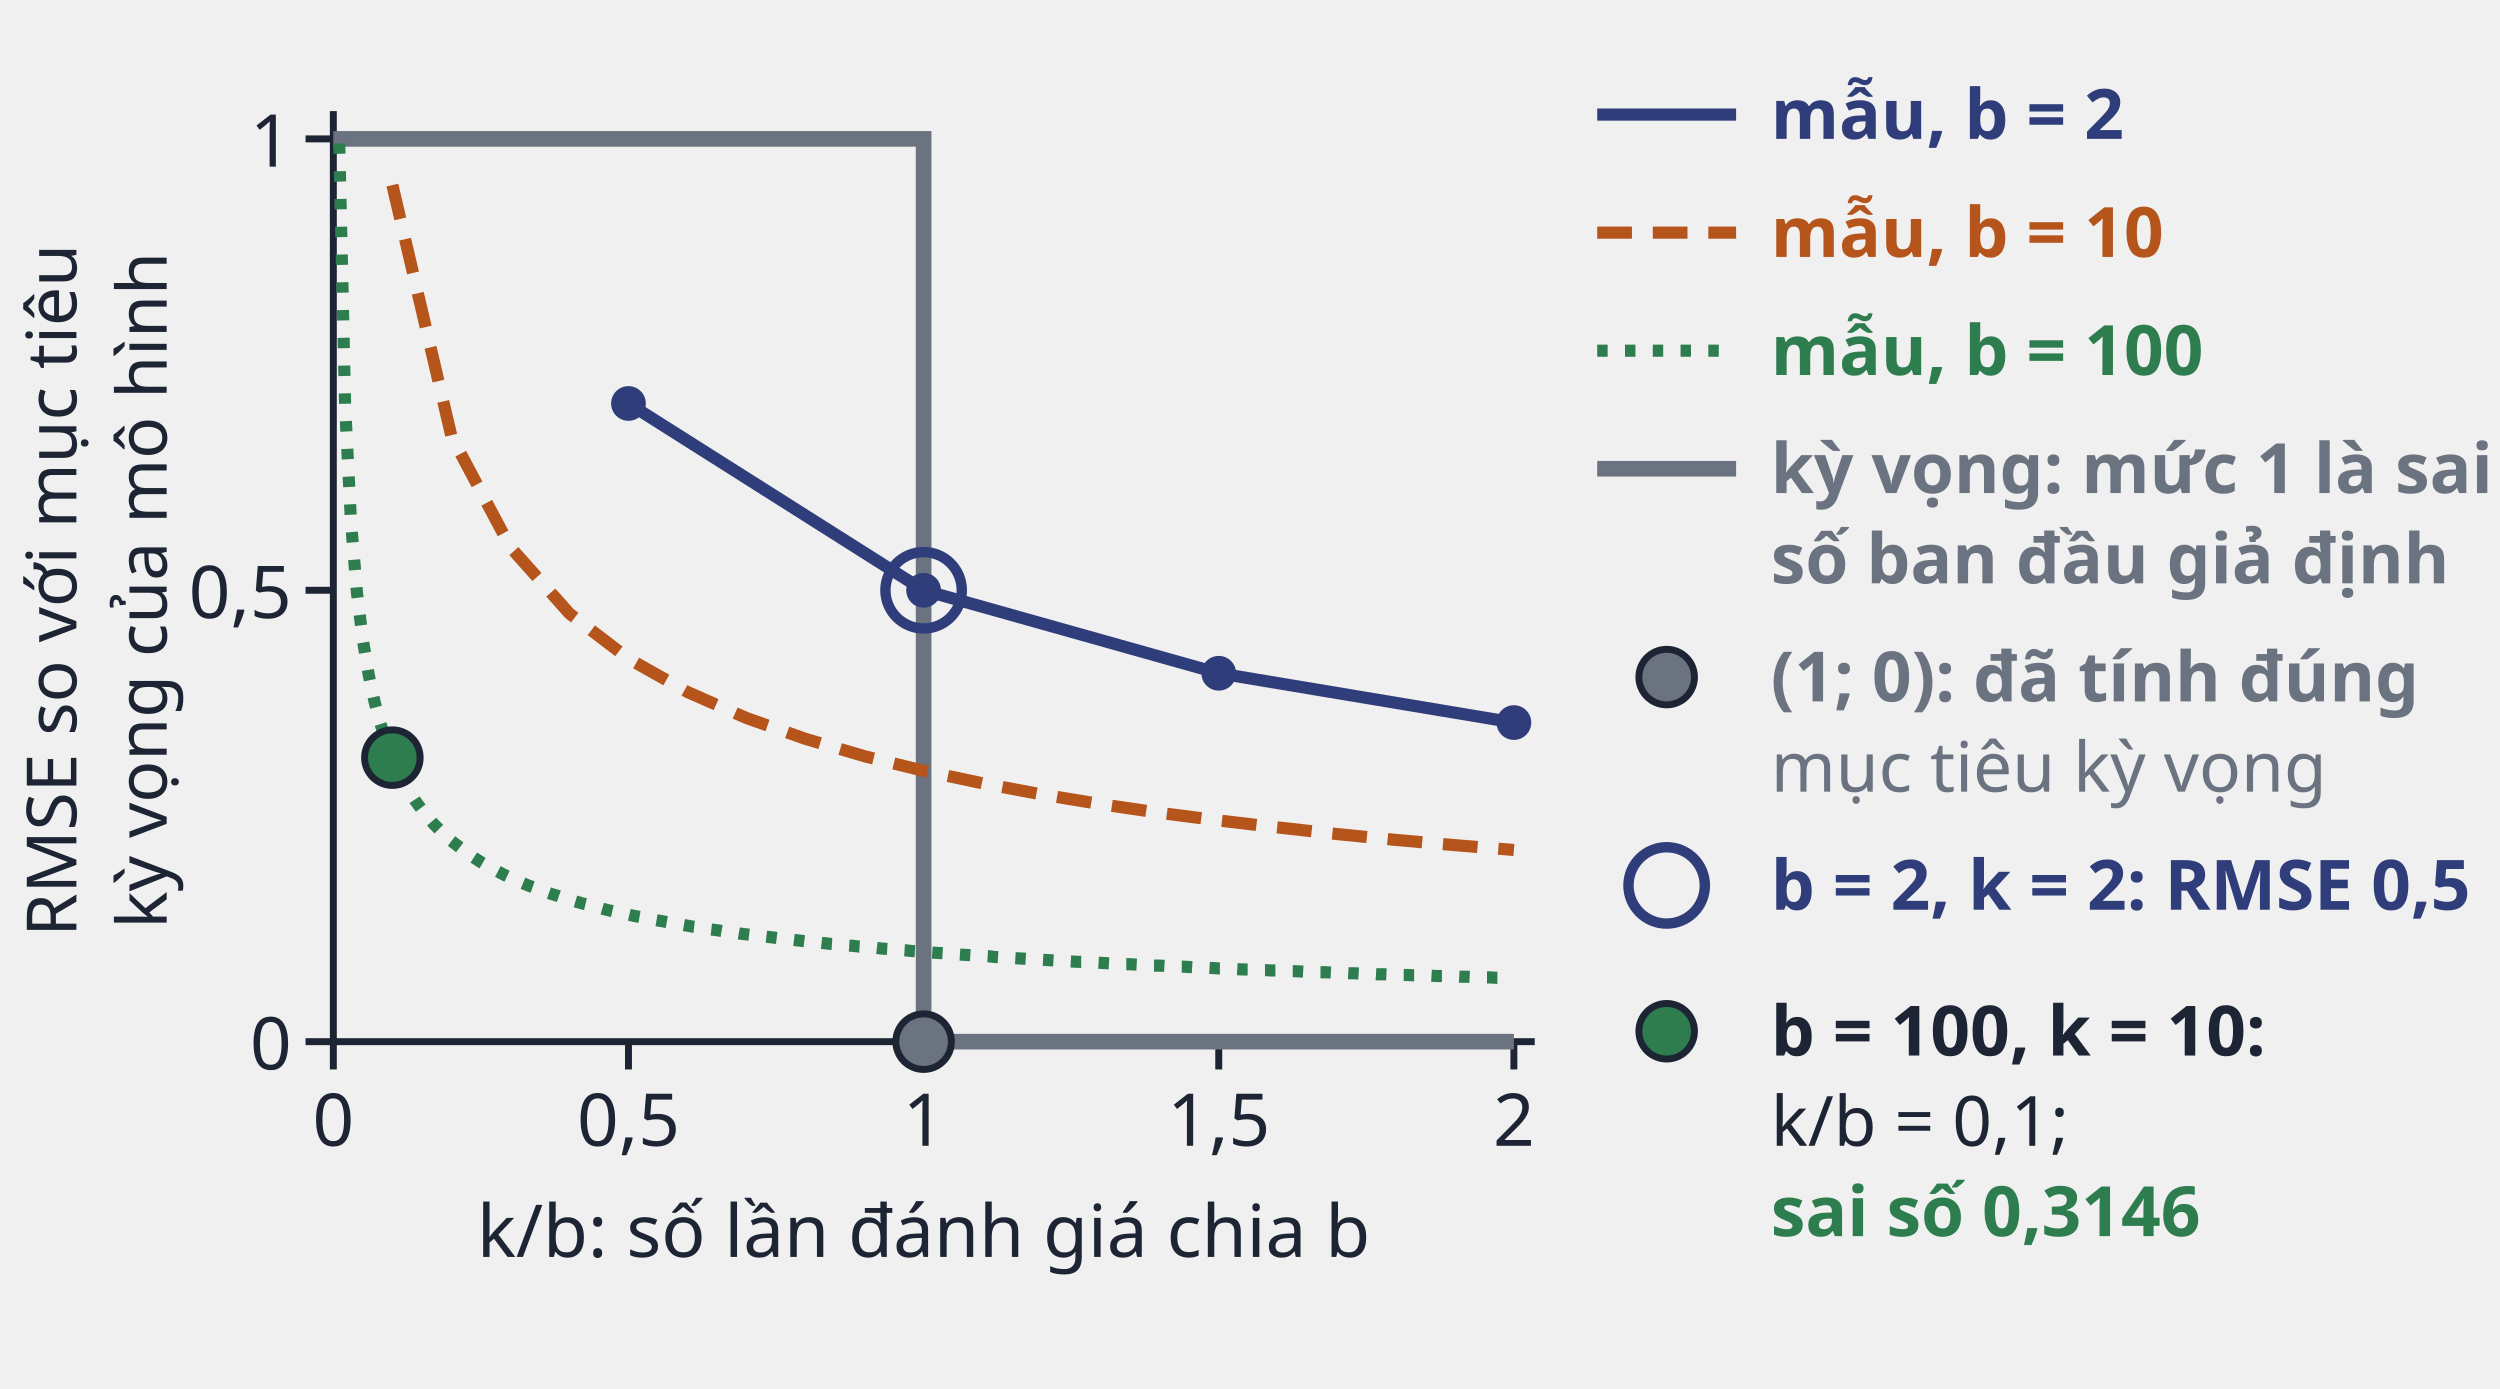
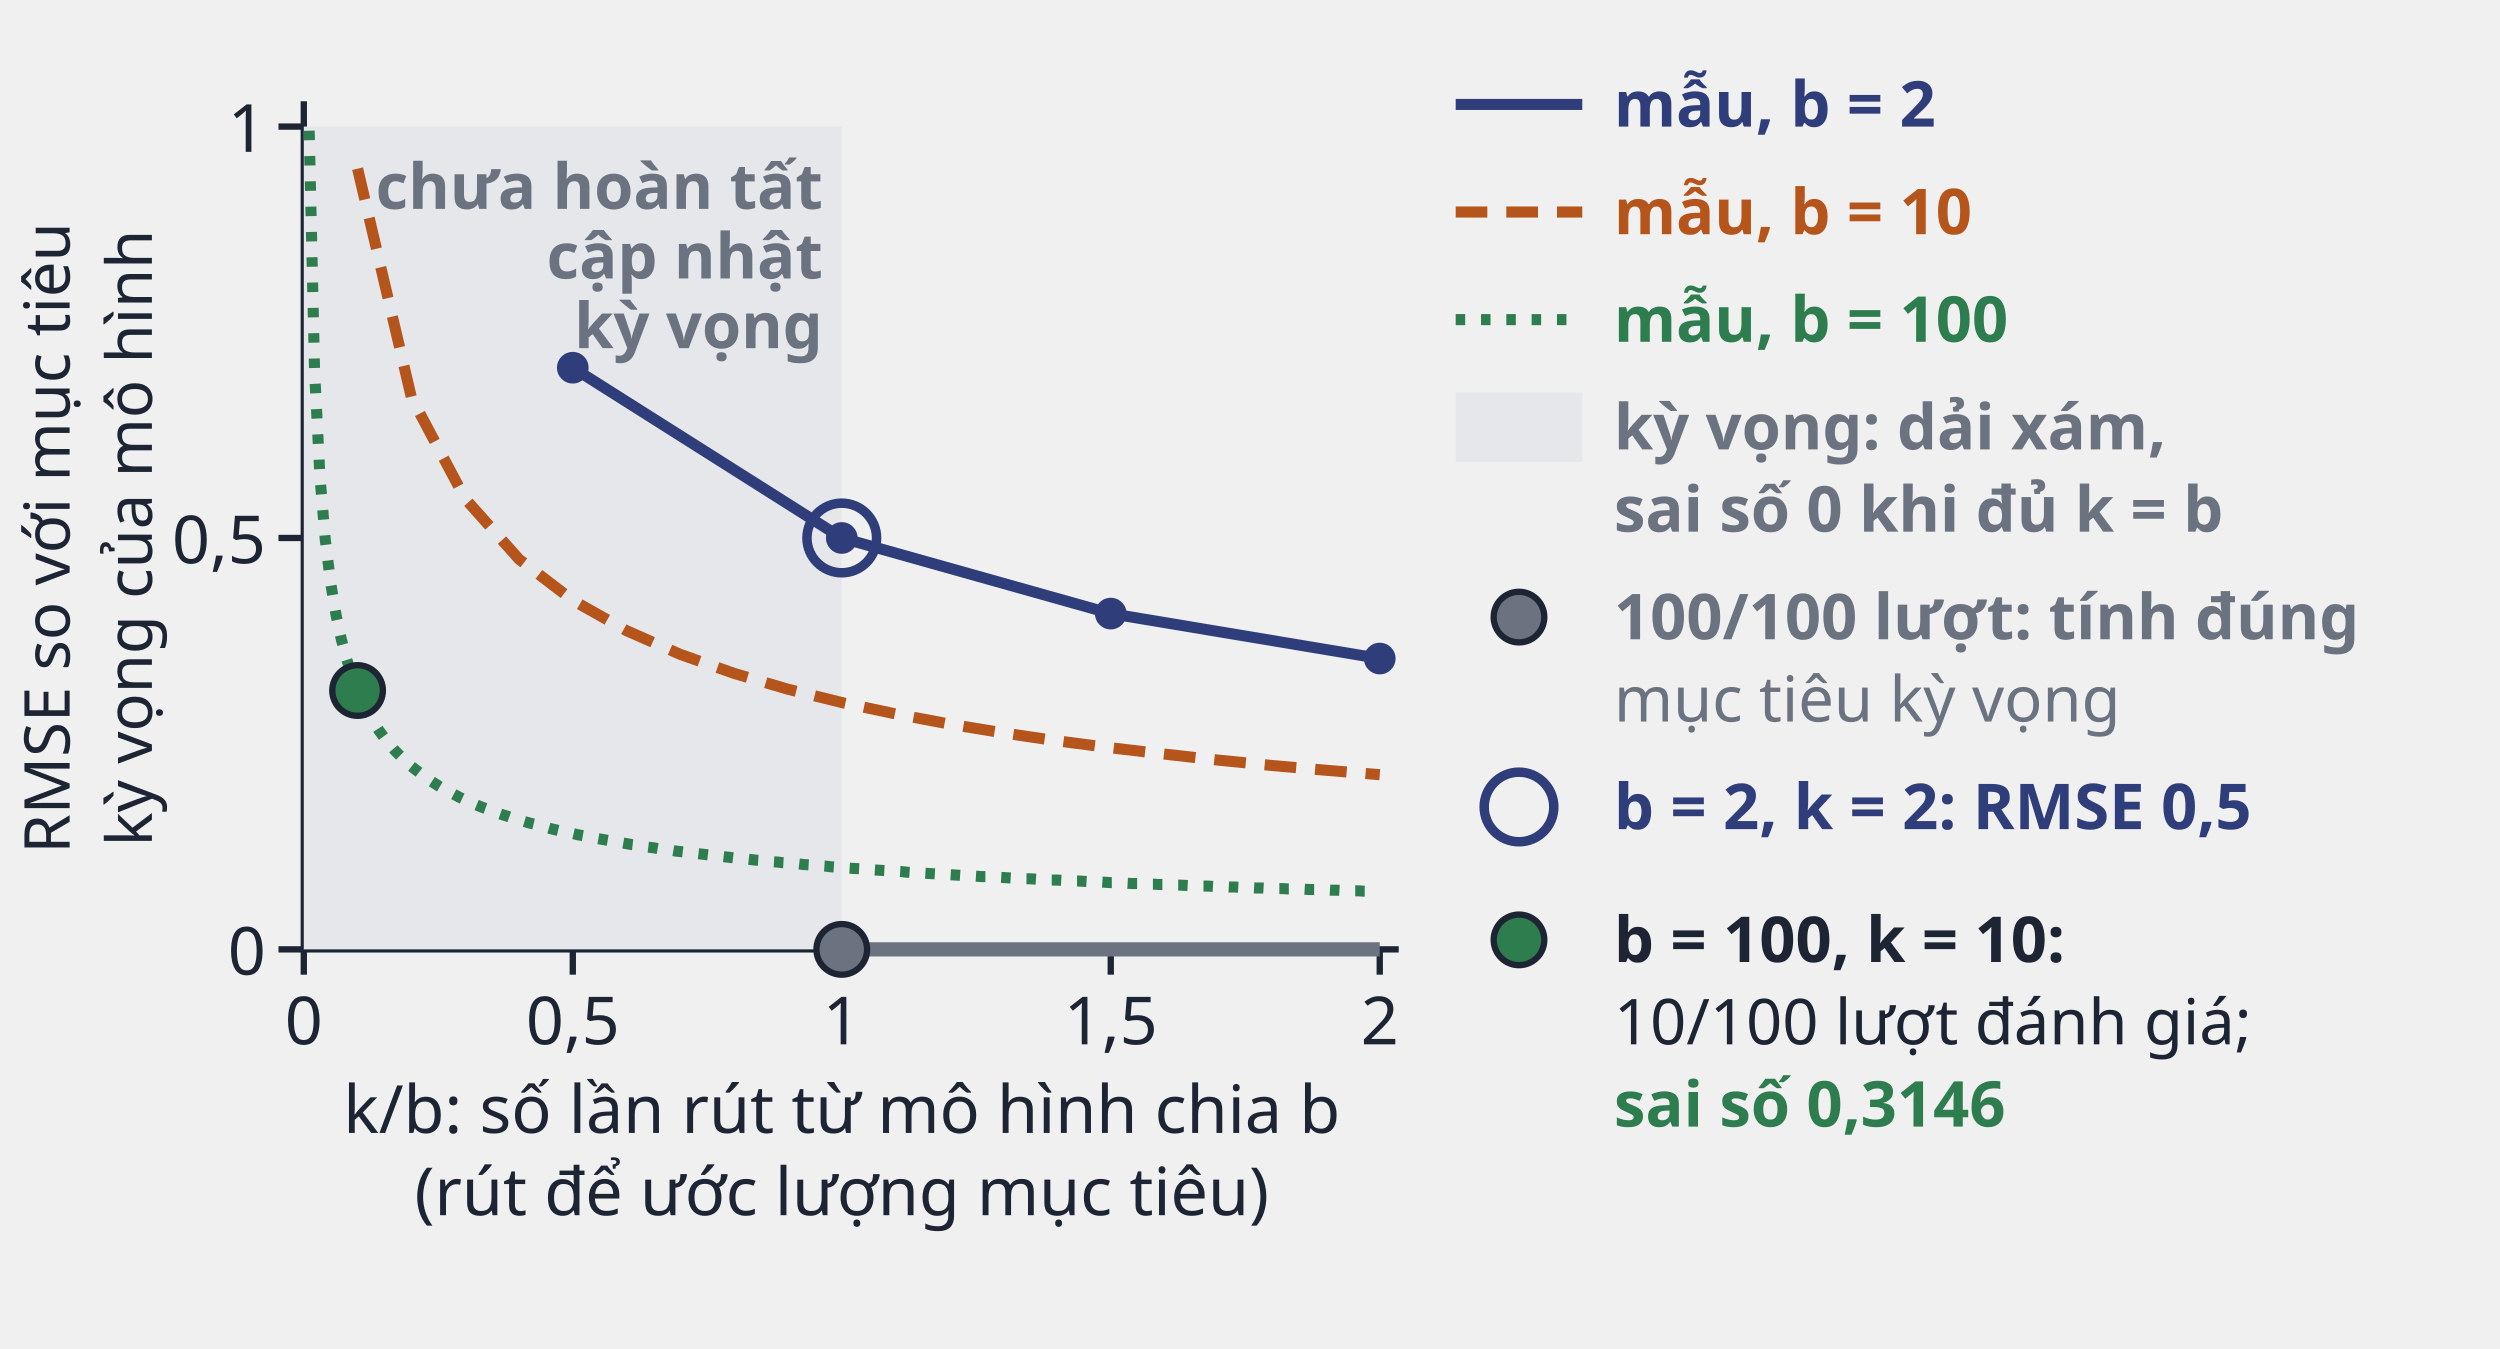
- <svg xmlns="http://www.w3.org/2000/svg" viewBox="0 0 720 400" width="720" height="400" role="img" aria-labelledby="t d" font-family="'Source Sans 3','Source Sans Pro','Noto Sans',Arial,sans-serif" fill="#1d2433">
+ <svg xmlns="http://www.w3.org/2000/svg" viewBox="0 0 790 426" width="790" height="426" role="img" aria-labelledby="t d" font-family="'Source Sans 3','Source Sans Pro','Noto Sans',Arial,sans-serif" fill="#1d2433">
  <defs>
    <marker id="ar" markerUnits="userSpaceOnUse" markerWidth="16" markerHeight="16" refX="14" refY="8" orient="auto">
      <path d="M0,0 L16,8 L0,16 Z" fill="#2F3E7A" />
    </marker>
    <marker id="ao" markerUnits="userSpaceOnUse" markerWidth="16" markerHeight="16" refX="14" refY="8" orient="auto">
      <path d="M0,0 L16,8 L0,16 Z" fill="#B5541B" />
    </marker>
    <marker id="ars" markerUnits="userSpaceOnUse" markerWidth="16" markerHeight="16" refX="14" refY="8" orient="auto-start-reverse">
      <path d="M0,0 L16,8 L0,16 Z" fill="#2F3E7A" />
    </marker>
    <marker id="aos" markerUnits="userSpaceOnUse" markerWidth="16" markerHeight="16" refX="14" refY="8" orient="auto-start-reverse">
      <path d="M0,0 L16,8 L0,16 Z" fill="#B5541B" />
    </marker>
    <marker id="ag" markerUnits="userSpaceOnUse" markerWidth="16" markerHeight="16" refX="14" refY="8" orient="auto">
      <path d="M0,0 L16,8 L0,16 Z" fill="#2E7D4F" />
    </marker>
    <marker id="ags" markerUnits="userSpaceOnUse" markerWidth="16" markerHeight="16" refX="14" refY="8" orient="auto-start-reverse">
      <path d="M0,0 L16,8 L0,16 Z" fill="#2E7D4F" />
    </marker>
    <marker id="ax" markerUnits="userSpaceOnUse" markerWidth="16" markerHeight="16" refX="14" refY="8" orient="auto">
      <path d="M0,0 L16,8 L0,16 Z" fill="#6B7280" />
    </marker>
    <marker id="axs" markerUnits="userSpaceOnUse" markerWidth="16" markerHeight="16" refX="14" refY="8" orient="auto-start-reverse">
      <path d="M0,0 L16,8 L0,16 Z" fill="#6B7280" />
    </marker>
    <marker id="ak" markerUnits="userSpaceOnUse" markerWidth="16" markerHeight="16" refX="14" refY="8" orient="auto">
      <path d="M0,0 L16,8 L0,16 Z" fill="#1d2433" />
    </marker>
    <marker id="aks" markerUnits="userSpaceOnUse" markerWidth="16" markerHeight="16" refX="14" refY="8" orient="auto-start-reverse">
      <path d="M0,0 L16,8 L0,16 Z" fill="#1d2433" />
    </marker>
    <pattern id="van" patternUnits="userSpaceOnUse" width="10" height="10" patternTransform="rotate(45)">
      <rect width="10" height="10" fill="#FFFFFF" />
      <line x1="0" y1="0" x2="0" y2="10" stroke="#2F3E7A" stroke-width="3.5" />
    </pattern>
    <pattern id="vano" patternUnits="userSpaceOnUse" width="10" height="10" patternTransform="rotate(45)">
      <rect width="10" height="10" fill="#FFFFFF" />
      <line x1="0" y1="0" x2="0" y2="10" stroke="#B5541B" stroke-width="3.5" />
    </pattern>
    <pattern id="vanx" patternUnits="userSpaceOnUse" width="10" height="10" patternTransform="rotate(45)">
      <rect width="10" height="10" fill="#FFFFFF" />
      <line x1="0" y1="0" x2="0" y2="10" stroke="#6B7280" stroke-width="3.5" />
    </pattern>
  </defs>
  <line x1="96" y1="300" x2="442" y2="300" stroke="#1d2433" stroke-width="2" />
  <line x1="96" y1="300" x2="96" y2="32" stroke="#1d2433" stroke-width="2" />
  <line x1="96.0" y1="300" x2="96.0" y2="308" stroke="#1d2433" stroke-width="2" />
  <text x="96.0" y="330" font-size="21" text-anchor="middle" font-weight="normal" fill="#1d2433">0</text>
  <line x1="181.0" y1="300" x2="181.0" y2="308" stroke="#1d2433" stroke-width="2" />
  <text x="181.0" y="330" font-size="21" text-anchor="middle" font-weight="normal" fill="#1d2433">0,5</text>
  <line x1="266.0" y1="300" x2="266.0" y2="308" stroke="#1d2433" stroke-width="2" />
  <text x="266.0" y="330" font-size="21" text-anchor="middle" font-weight="normal" fill="#1d2433">1</text>
  <line x1="351.0" y1="300" x2="351.0" y2="308" stroke="#1d2433" stroke-width="2" />
  <text x="351.0" y="330" font-size="21" text-anchor="middle" font-weight="normal" fill="#1d2433">1,5</text>
  <line x1="436.0" y1="300" x2="436.0" y2="308" stroke="#1d2433" stroke-width="2" />
  <text x="436.0" y="330" font-size="21" text-anchor="middle" font-weight="normal" fill="#1d2433">2</text>
  <line x1="88" y1="300" x2="96" y2="300" stroke="#1d2433" stroke-width="2" />
  <text x="84" y="308" font-size="21" text-anchor="end" font-weight="normal" fill="#1d2433">0</text>
  <line x1="88" y1="170.0" x2="96" y2="170.0" stroke="#1d2433" stroke-width="2" />
  <text x="84" y="178.0" font-size="21" text-anchor="end" font-weight="normal" fill="#1d2433">0,5</text>
  <line x1="88" y1="40" x2="96" y2="40" stroke="#1d2433" stroke-width="2" />
  <text x="84" y="48" font-size="21" text-anchor="end" font-weight="normal" fill="#1d2433">1</text>
-   <text x="266.0" y="362" font-size="21" text-anchor="middle" font-weight="normal" fill="#1d2433">k/b: số lần đánh giá chia b</text>
+   <text x="266.0" y="358" font-size="21" text-anchor="middle" font-weight="normal" fill="#1d2433">k/b: số lần rút từ mô hình chia b</text>
+   <text x="266.0" y="384" font-size="21" text-anchor="middle" font-weight="normal" fill="#1d2433">(rút để ước lượng mục tiêu)</text>
  <text x="22" y="170.0" font-size="20" text-anchor="middle" transform="rotate(-90 22 170.0)">RMSE so với mục tiêu</text>
  <text x="48" y="170.0" font-size="20" text-anchor="middle" transform="rotate(-90 48 170.0)">kỳ vọng của mô hình</text>
-   <polyline points="96.0,40.0 266.0,40.0 266.0,300.0 436.0,300.0" fill="none" stroke="#6B7280" stroke-width="4.5" />
+   <rect x="96.0" y="40" width="170.0" height="260" rx="0" fill="#E5E7EB" stroke="none" stroke-width="2.5" />
+   <text x="260.0" y="66.0" font-size="20" text-anchor="end" font-weight="bold" fill="#6B7280">chưa hoàn tất</text>
+   <text x="260.0" y="88.0" font-size="20" text-anchor="end" font-weight="bold" fill="#6B7280">cập nhật</text>
+   <text x="260.0" y="110.0" font-size="20" text-anchor="end" font-weight="bold" fill="#6B7280">kỳ vọng</text>
+   <line x1="266.0" y1="300" x2="436.0" y2="300" stroke="#6B7280" stroke-width="4.5" />
  <polyline points="181.0,116.2 266.0,170.0 351.0,193.9 436.0,208.1" fill="none" stroke="#2F3E7A" stroke-width="3.5" />
  <circle cx="181.0" cy="116.2" r="5" fill="#2F3E7A" />
  <circle cx="266.0" cy="170.0" r="5" fill="#2F3E7A" />
  <circle cx="351.0" cy="193.9" r="5" fill="#2F3E7A" />
  <circle cx="436.0" cy="208.1" r="5" fill="#2F3E7A" />
  <polyline points="113.0,53.3 130.0,125.6 147.0,157.6 164.0,176.7 181.0,189.7 198.0,199.3 215.0,206.8 232.0,212.8 249.0,217.8 266.0,222.0 283.0,225.6 300.0,228.8 317.0,231.6 334.0,234.1 351.0,236.3 368.0,238.3 385.0,240.2 402.0,241.9 419.0,243.4 436.0,244.8" fill="none" stroke="#B5541B" stroke-width="3.5" stroke-dasharray="10 6" />
  <polyline points="97.7,41.3 99.4,117.1 101.1,150.6 102.8,170.7 104.5,184.3 106.2,194.4 107.9,202.2 109.6,208.5 111.3,213.8 113.0,218.2 114.7,222.0 116.4,225.3 118.1,228.3 119.8,230.9 121.5,233.2 123.2,235.3 124.9,237.3 126.6,239.0 128.3,240.7 130.0,242.2 131.7,243.5 133.4,244.8 135.1,246.1 136.8,247.2 138.5,248.3 140.2,249.3 141.9,250.2 143.6,251.1 145.3,252.0 147.0,252.8 148.7,253.5 150.4,254.3 152.1,255.0 153.8,255.6 155.5,256.3 157.2,256.9 158.9,257.5 160.6,258.0 162.3,258.6 164.0,259.1 165.7,259.6 167.4,260.1 169.1,260.5 170.8,261.0 172.5,261.4 174.2,261.9 175.9,262.3 177.6,262.7 179.3,263.0 181.0,263.4 182.7,263.8 184.4,264.1 186.1,264.5 187.8,264.8 189.5,265.1 191.2,265.4 192.9,265.7 194.6,266.0 196.3,266.3 198.0,266.6 199.7,266.9 201.4,267.1 203.1,267.4 204.8,267.7 206.5,267.9 208.2,268.2 209.9,268.4 211.6,268.6 213.3,268.9 215.0,269.1 216.7,269.3 218.4,269.5 220.1,269.7 221.8,269.9 223.5,270.1 225.2,270.3 226.9,270.5 228.6,270.7 230.3,270.9 232.0,271.1 233.7,271.3 235.4,271.4 237.1,271.6 238.8,271.8 240.5,271.9 242.2,272.1 243.9,272.3 245.6,272.4 247.3,272.6 249.0,272.7 250.7,272.9 252.4,273.0 254.1,273.2 255.8,273.3 257.5,273.5 259.2,273.6 260.9,273.7 262.6,273.9 264.3,274.0 266.0,274.1 267.7,274.3 269.4,274.4 271.1,274.5 272.8,274.6 274.5,274.8 276.2,274.9 277.9,275.0 279.6,275.1 281.3,275.2 283.0,275.3 284.7,275.4 286.4,275.6 288.1,275.7 289.8,275.8 291.5,275.9 293.2,276.0 294.9,276.1 296.6,276.2 298.3,276.3 300.0,276.4 301.7,276.5 303.4,276.6 305.1,276.7 306.8,276.8 308.5,276.9 310.2,277.0 311.9,277.0 313.6,277.1 315.3,277.2 317.0,277.3 318.7,277.4 320.4,277.5 322.1,277.6 323.8,277.7 325.5,277.7 327.2,277.8 328.9,277.9 330.6,278.0 332.3,278.1 334.0,278.1 335.7,278.2 337.4,278.3 339.1,278.4 340.8,278.4 342.5,278.5 344.2,278.6 345.9,278.7 347.6,278.7 349.3,278.8 351.0,278.9 352.7,278.9 354.4,279.0 356.1,279.1 357.8,279.2 359.5,279.2 361.2,279.3 362.9,279.4 364.6,279.4 366.3,279.5 368.0,279.5 369.7,279.6 371.4,279.7 373.1,279.7 374.8,279.8 376.5,279.9 378.2,279.9 379.9,280.0 381.6,280.0 383.3,280.1 385.0,280.2 386.7,280.2 388.4,280.3 390.1,280.3 391.8,280.4 393.5,280.4 395.2,280.5 396.9,280.6 398.6,280.6 400.3,280.7 402.0,280.7 403.7,280.8 405.4,280.8 407.1,280.9 408.8,280.9 410.5,281.0 412.2,281.0 413.9,281.1 415.6,281.1 417.3,281.2 419.0,281.2 420.7,281.3 422.4,281.3 424.1,281.4 425.8,281.4 427.5,281.5 429.2,281.5 430.9,281.6 432.6,281.6 434.3,281.7 436.0,281.7" fill="none" stroke="#2E7D4F" stroke-width="3.5" stroke-dasharray="3 5" />
  <circle cx="113.0" cy="218.2" r="8" fill="#2E7D4F" stroke="#1d2433" stroke-width="2" />
  <line x1="460" y1="33" x2="500" y2="33" stroke="#2F3E7A" stroke-width="3.5" />
  <text x="510" y="40" font-size="20" text-anchor="start" font-weight="bold" fill="#2F3E7A">mẫu, b = 2</text>
  <line x1="460" y1="67" x2="500" y2="67" stroke="#B5541B" stroke-width="3.5" stroke-dasharray="10 6" />
  <text x="510" y="74" font-size="20" text-anchor="start" font-weight="bold" fill="#B5541B">mẫu, b = 10</text>
  <line x1="460" y1="101" x2="500" y2="101" stroke="#2E7D4F" stroke-width="3.5" stroke-dasharray="3 5" />
  <text x="510" y="108" font-size="20" text-anchor="start" font-weight="bold" fill="#2E7D4F">mẫu, b = 100</text>
-   <line x1="460" y1="135" x2="500" y2="135" stroke="#6B7280" stroke-width="4.5" />
-   <text x="510" y="142" font-size="20" text-anchor="start" font-weight="bold" fill="#6B7280">kỳ vọng: mức 1 là sai</text>
-   <text x="510" y="168" font-size="20" text-anchor="start" font-weight="bold" fill="#6B7280">số ban đầu giả định</text>
+   <rect x="460" y="124" width="40" height="22" rx="0" fill="#E5E7EB" stroke="none" stroke-width="2.5" />
+   <text x="510" y="142" font-size="20" text-anchor="start" font-weight="bold" fill="#6B7280">kỳ vọng: dải xám,</text>
+   <text x="510" y="168" font-size="20" text-anchor="start" font-weight="bold" fill="#6B7280">sai số 0 khi đủ k = b</text>
  <circle cx="266.0" cy="300.0" r="8" fill="#6B7280" stroke="#1d2433" stroke-width="2" />
  <circle cx="480.0" cy="195.0" r="8" fill="#6B7280" stroke="#1d2433" stroke-width="2" />
-   <text x="510" y="202" font-size="20" text-anchor="start" font-weight="bold" fill="#6B7280">(1; 0): đã tính đúng</text>
+   <text x="510" y="202" font-size="20" text-anchor="start" font-weight="bold" fill="#6B7280">100/100 lượt: tính đúng</text>
  <text x="510" y="228" font-size="20" text-anchor="start" font-weight="normal" fill="#6B7280">mục tiêu kỳ vọng</text>
  <circle cx="266.0" cy="170.0" r="11" fill="none" stroke="#2F3E7A" stroke-width="3" />
  <circle cx="480" cy="255" r="11" fill="none" stroke="#2F3E7A" stroke-width="3" />
  <text x="510" y="262" font-size="20" text-anchor="start" font-weight="bold" fill="#2F3E7A">b = 2, k = 2: RMSE 0,5</text>
  <circle cx="480.0" cy="297.0" r="8" fill="#2E7D4F" stroke="#1d2433" stroke-width="2" />
  <text x="510" y="304" font-size="20" text-anchor="start" font-weight="bold" fill="#1d2433">b = 100, k = 10:</text>
-   <text x="510" y="330" font-size="20" text-anchor="start" font-weight="normal" fill="#1d2433">k/b = 0,1;</text>
+   <text x="510" y="330" font-size="20" text-anchor="start" font-weight="normal" fill="#1d2433">10/100 lượt đánh giá;</text>
  <text x="510" y="356" font-size="20" text-anchor="start" font-weight="bold" fill="#2E7D4F">sai số 0,3146</text>
</svg>
